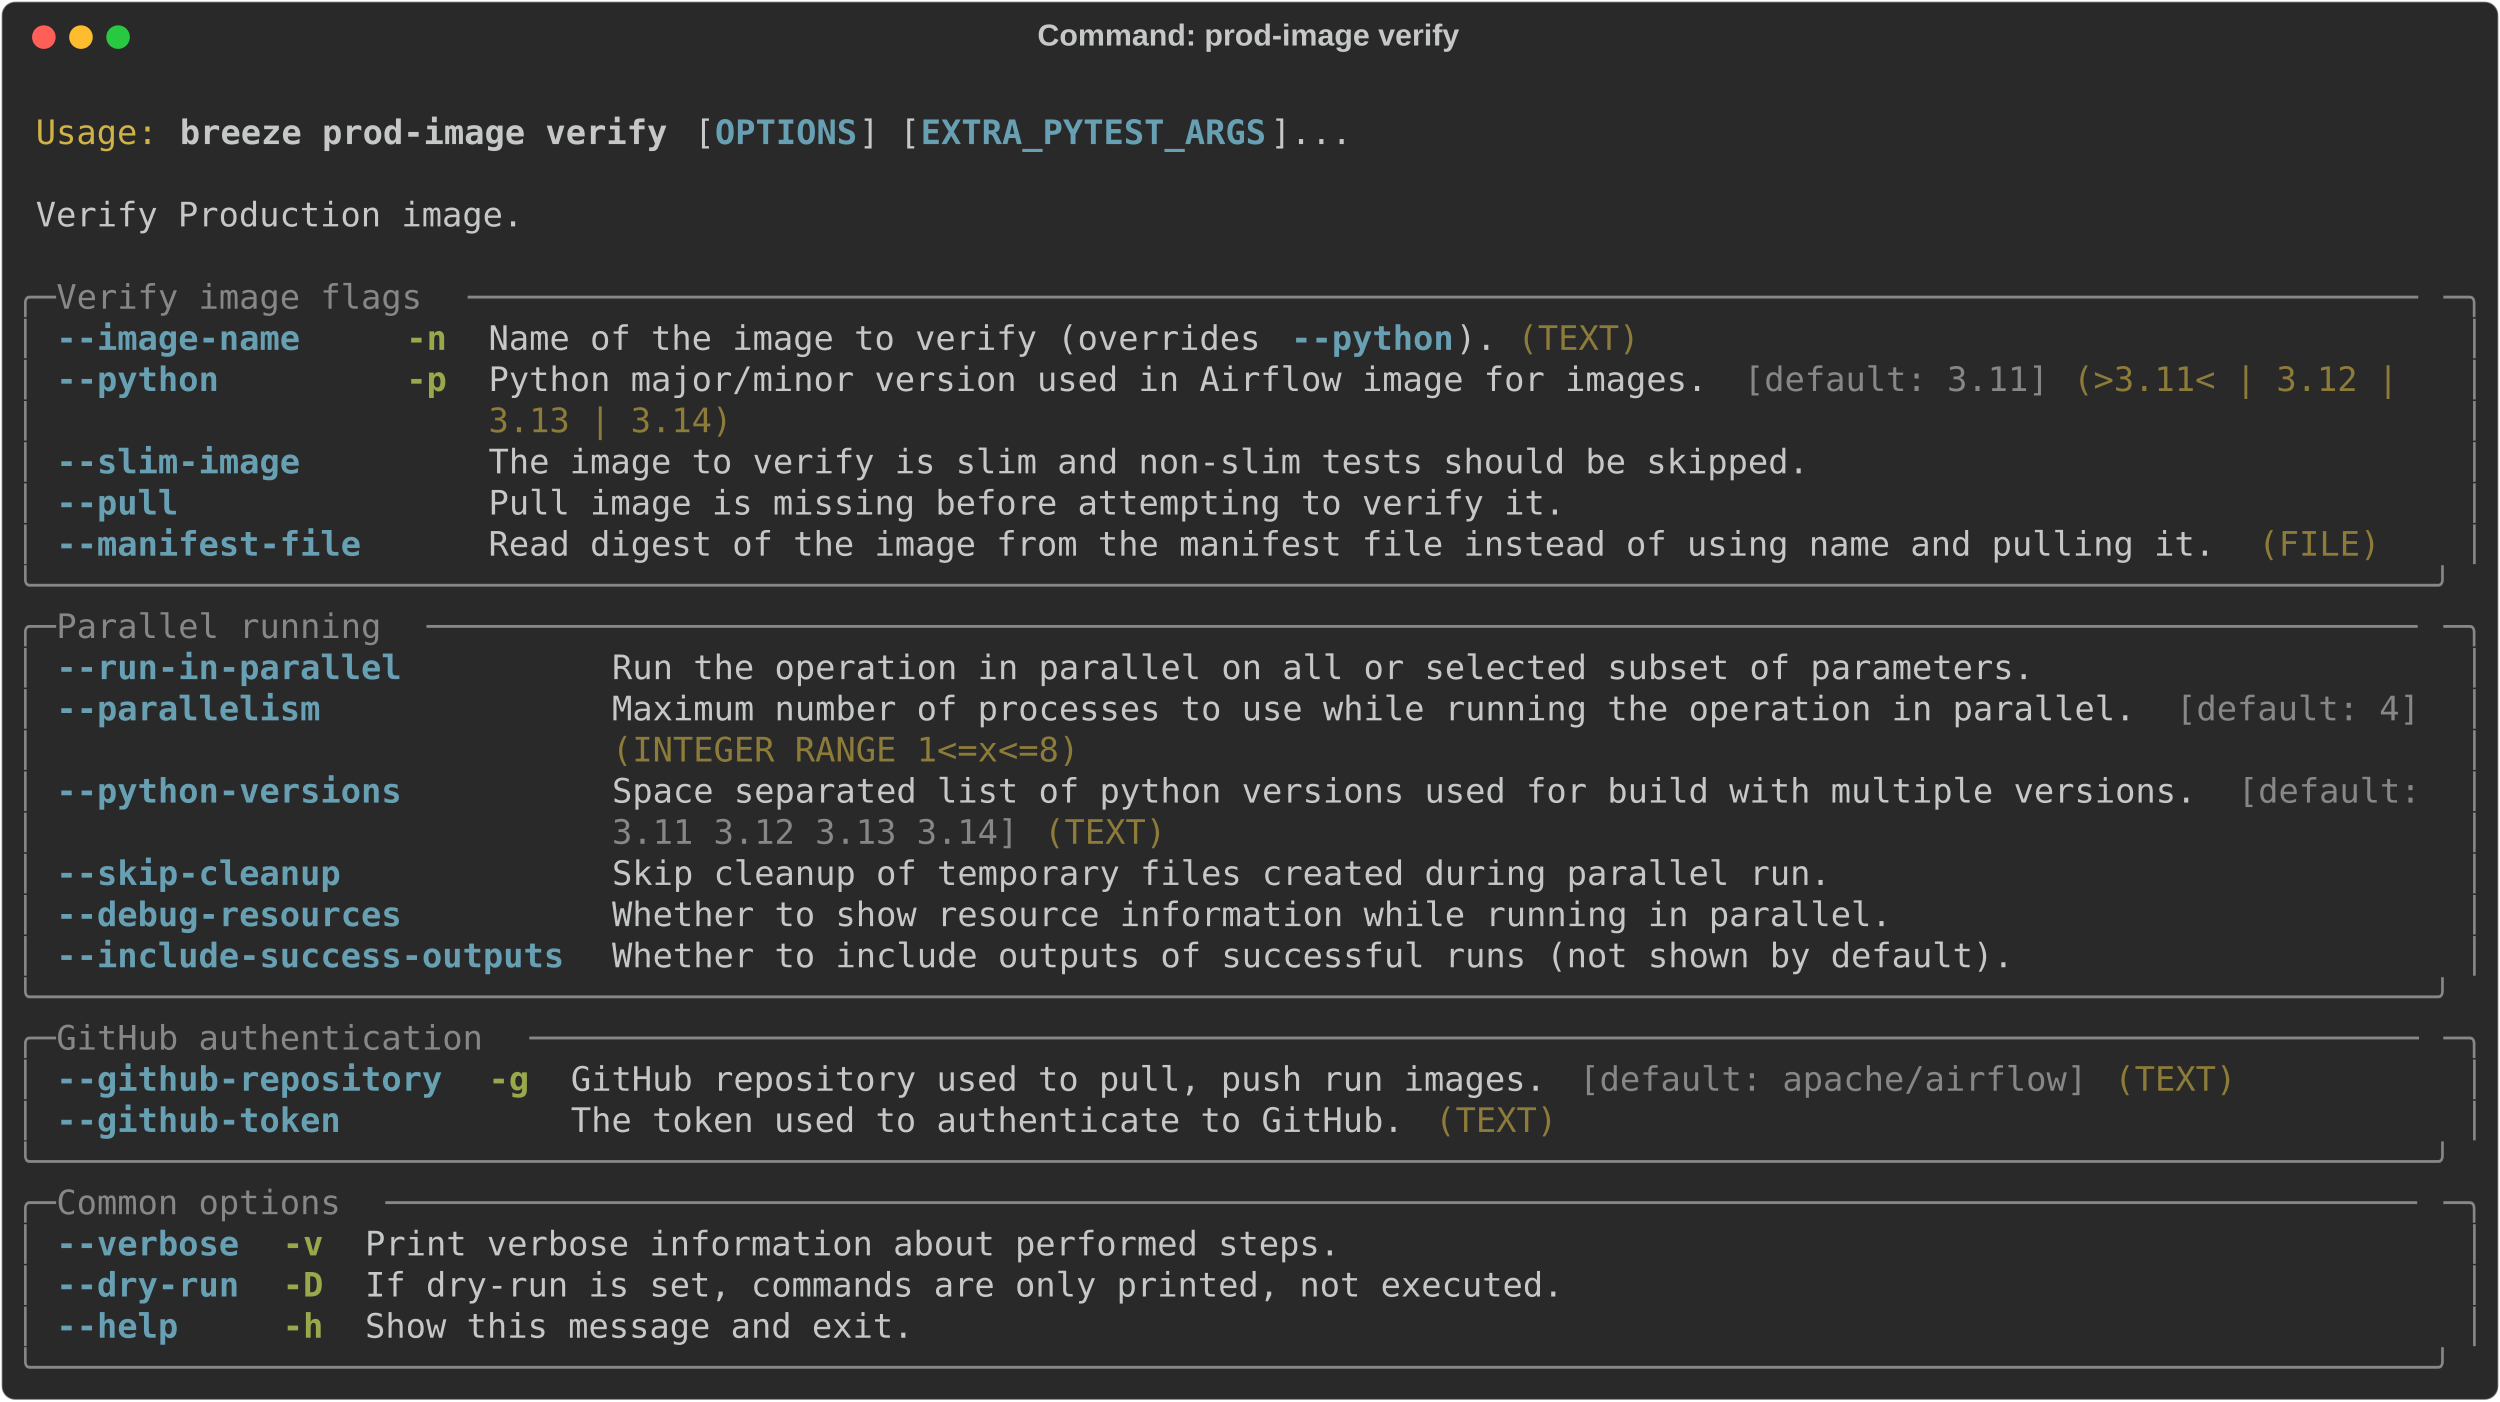
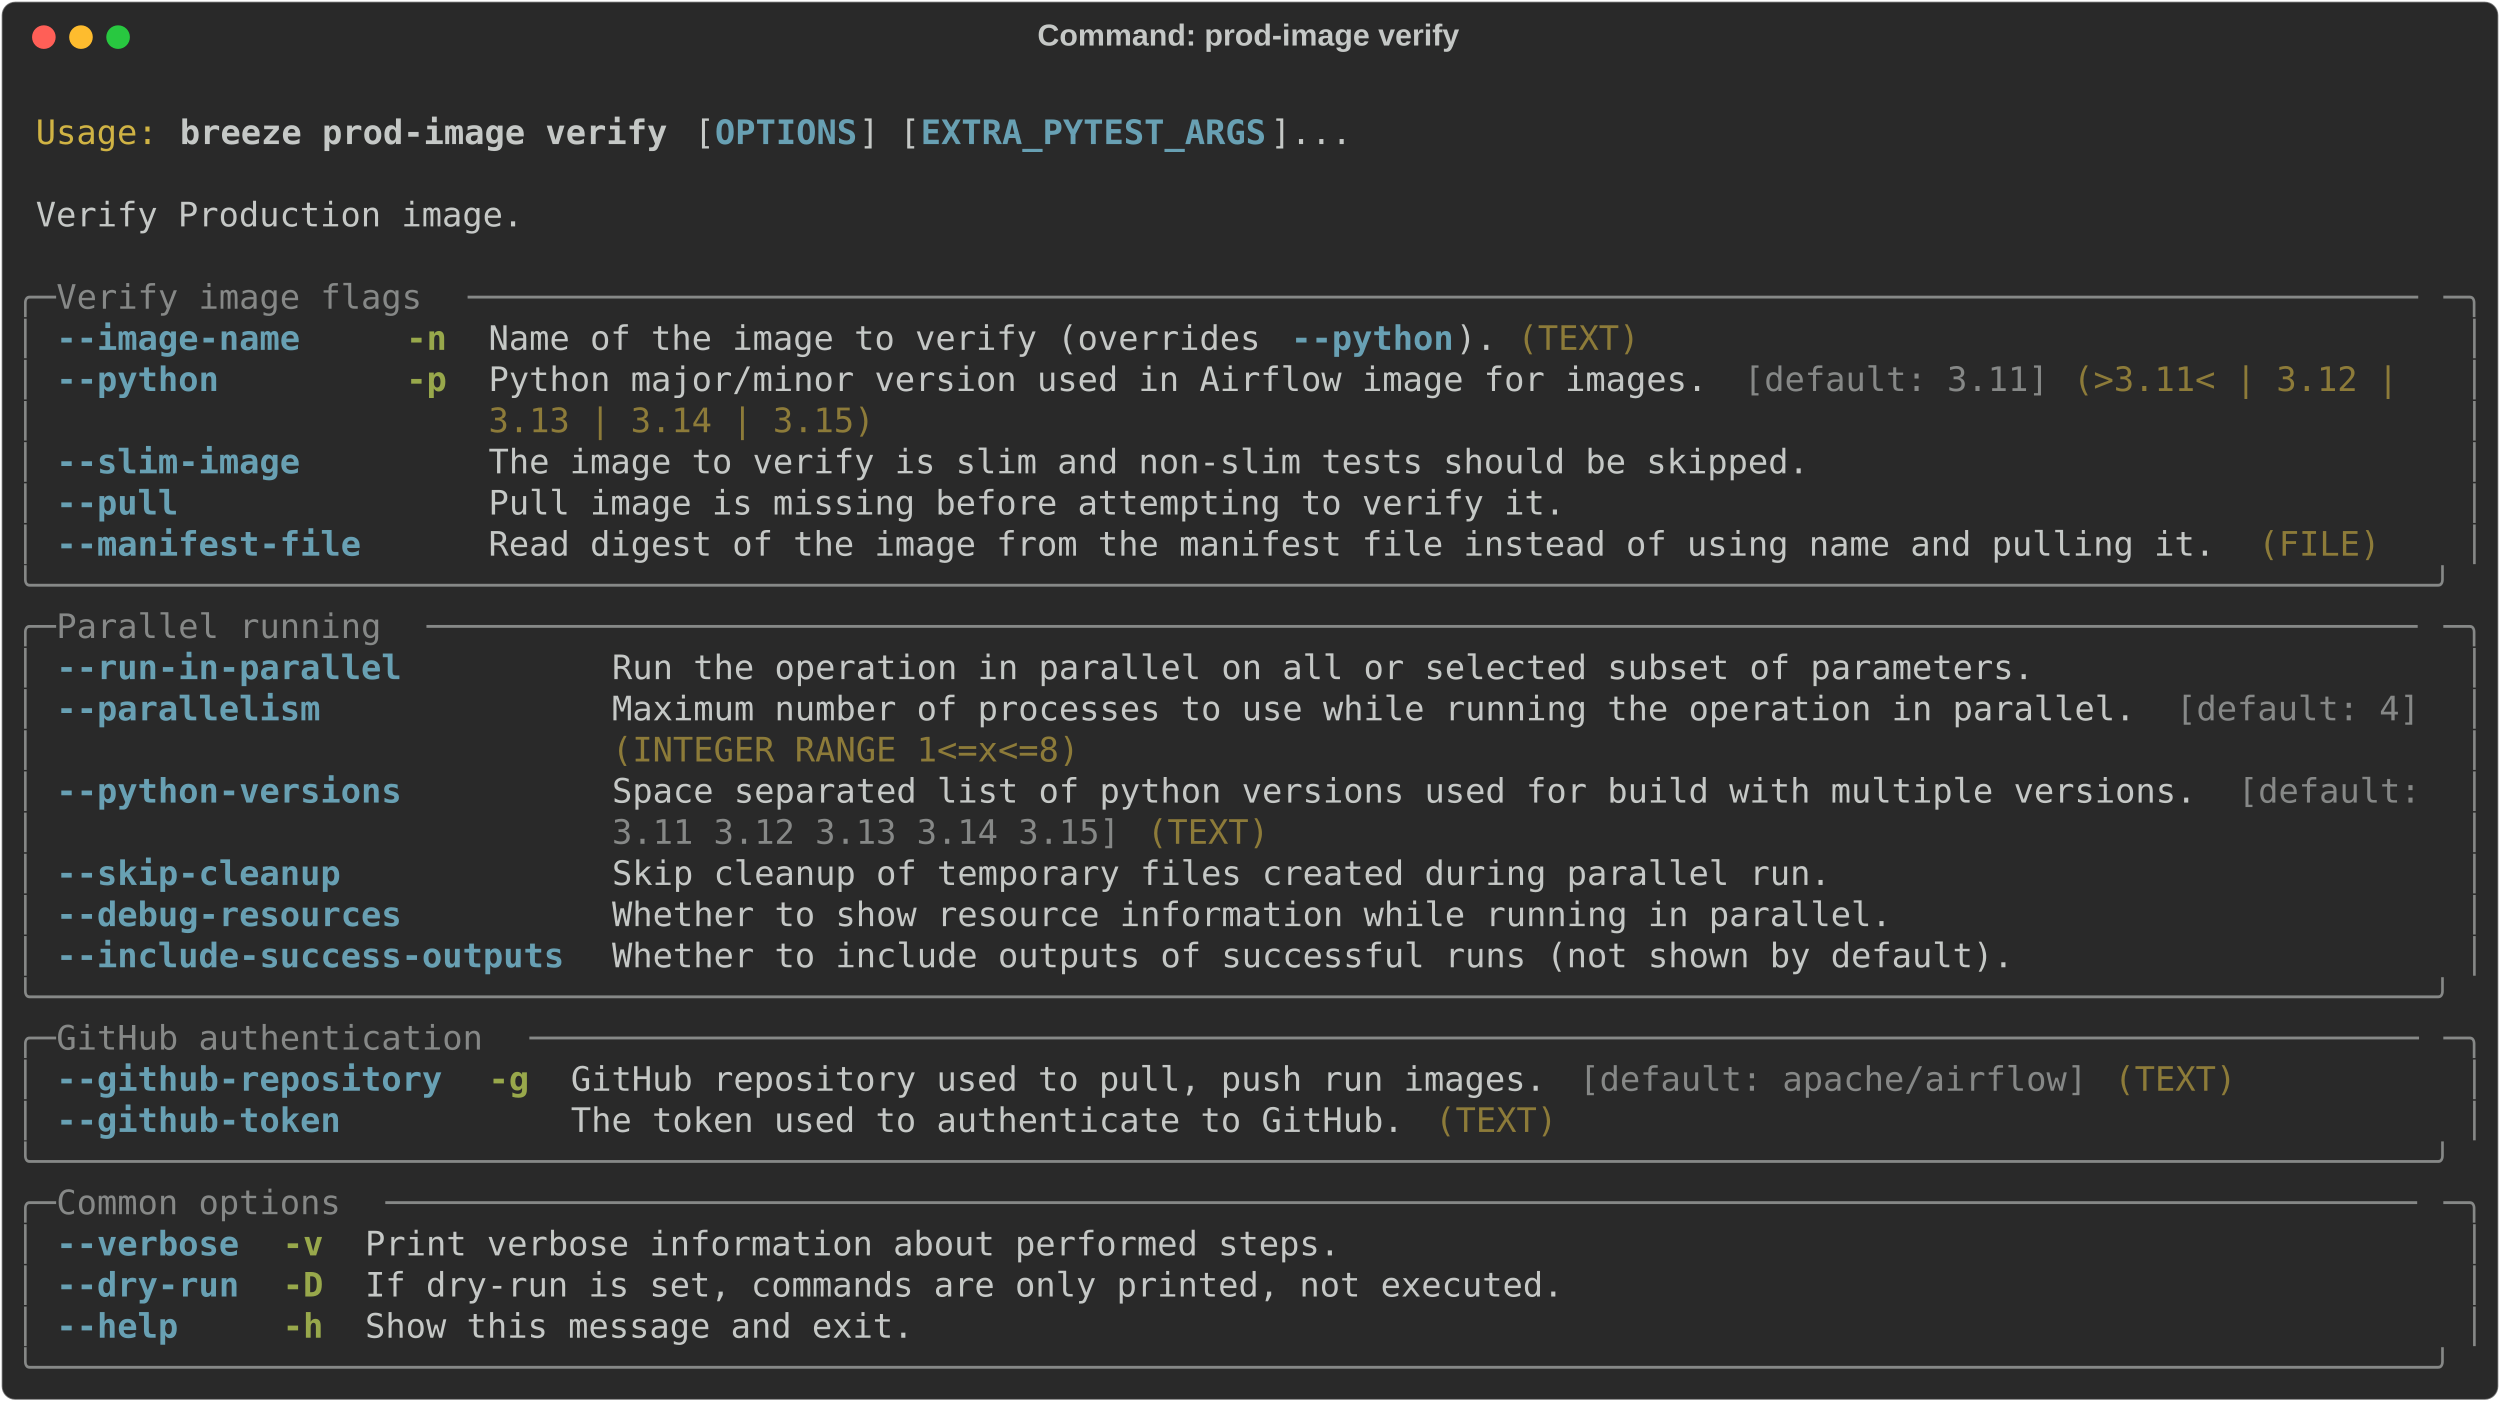
<svg xmlns="http://www.w3.org/2000/svg" class="rich-terminal" viewBox="0 0 1482 830.8">
  <style>

    @font-face {
        font-family: "Fira Code";
        src: local("FiraCode-Regular"),
                url("https://cdnjs.cloudflare.com/ajax/libs/firacode/6.2.0/woff2/FiraCode-Regular.woff2") format("woff2"),
                url("https://cdnjs.cloudflare.com/ajax/libs/firacode/6.2.0/woff/FiraCode-Regular.woff") format("woff");
        font-style: normal;
        font-weight: 400;
    }
    @font-face {
        font-family: "Fira Code";
        src: local("FiraCode-Bold"),
                url("https://cdnjs.cloudflare.com/ajax/libs/firacode/6.2.0/woff2/FiraCode-Bold.woff2") format("woff2"),
                url("https://cdnjs.cloudflare.com/ajax/libs/firacode/6.2.0/woff/FiraCode-Bold.woff") format("woff");
        font-style: bold;
        font-weight: 700;
    }

    .breeze-prod-image-verify-matrix {
        font-family: Fira Code, monospace;
        font-size: 20px;
        line-height: 24.4px;
        font-variant-east-asian: full-width;
    }

    .breeze-prod-image-verify-title {
        font-size: 18px;
        font-weight: bold;
        font-family: arial;
    }

    .breeze-prod-image-verify-r1 { fill: #c5c8c6 }
.breeze-prod-image-verify-r2 { fill: #d0b344 }
.breeze-prod-image-verify-r3 { fill: #c5c8c6;font-weight: bold }
.breeze-prod-image-verify-r4 { fill: #68a0b3;font-weight: bold }
.breeze-prod-image-verify-r5 { fill: #868887 }
.breeze-prod-image-verify-r6 { fill: #98a84b;font-weight: bold }
.breeze-prod-image-verify-r7 { fill: #8d7b39 }
    </style>
  <defs>
    <clipPath id="breeze-prod-image-verify-clip-terminal">
      <rect x="0" y="0" width="1463.0" height="779.8" />
    </clipPath>
    <clipPath id="breeze-prod-image-verify-line-0">
      <rect x="0" y="1.5" width="1464" height="24.65" />
    </clipPath>
    <clipPath id="breeze-prod-image-verify-line-1">
      <rect x="0" y="25.9" width="1464" height="24.65" />
    </clipPath>
    <clipPath id="breeze-prod-image-verify-line-2">
      <rect x="0" y="50.3" width="1464" height="24.65" />
    </clipPath>
    <clipPath id="breeze-prod-image-verify-line-3">
      <rect x="0" y="74.7" width="1464" height="24.65" />
    </clipPath>
    <clipPath id="breeze-prod-image-verify-line-4">
      <rect x="0" y="99.1" width="1464" height="24.65" />
    </clipPath>
    <clipPath id="breeze-prod-image-verify-line-5">
      <rect x="0" y="123.5" width="1464" height="24.65" />
    </clipPath>
    <clipPath id="breeze-prod-image-verify-line-6">
      <rect x="0" y="147.9" width="1464" height="24.65" />
    </clipPath>
    <clipPath id="breeze-prod-image-verify-line-7">
      <rect x="0" y="172.3" width="1464" height="24.65" />
    </clipPath>
    <clipPath id="breeze-prod-image-verify-line-8">
      <rect x="0" y="196.7" width="1464" height="24.65" />
    </clipPath>
    <clipPath id="breeze-prod-image-verify-line-9">
      <rect x="0" y="221.1" width="1464" height="24.65" />
    </clipPath>
    <clipPath id="breeze-prod-image-verify-line-10">
      <rect x="0" y="245.5" width="1464" height="24.65" />
    </clipPath>
    <clipPath id="breeze-prod-image-verify-line-11">
      <rect x="0" y="269.9" width="1464" height="24.65" />
    </clipPath>
    <clipPath id="breeze-prod-image-verify-line-12">
      <rect x="0" y="294.3" width="1464" height="24.65" />
    </clipPath>
    <clipPath id="breeze-prod-image-verify-line-13">
      <rect x="0" y="318.7" width="1464" height="24.65" />
    </clipPath>
    <clipPath id="breeze-prod-image-verify-line-14">
      <rect x="0" y="343.1" width="1464" height="24.65" />
    </clipPath>
    <clipPath id="breeze-prod-image-verify-line-15">
      <rect x="0" y="367.5" width="1464" height="24.65" />
    </clipPath>
    <clipPath id="breeze-prod-image-verify-line-16">
      <rect x="0" y="391.9" width="1464" height="24.65" />
    </clipPath>
    <clipPath id="breeze-prod-image-verify-line-17">
      <rect x="0" y="416.3" width="1464" height="24.65" />
    </clipPath>
    <clipPath id="breeze-prod-image-verify-line-18">
      <rect x="0" y="440.7" width="1464" height="24.65" />
    </clipPath>
    <clipPath id="breeze-prod-image-verify-line-19">
      <rect x="0" y="465.1" width="1464" height="24.65" />
    </clipPath>
    <clipPath id="breeze-prod-image-verify-line-20">
      <rect x="0" y="489.5" width="1464" height="24.65" />
    </clipPath>
    <clipPath id="breeze-prod-image-verify-line-21">
      <rect x="0" y="513.9" width="1464" height="24.65" />
    </clipPath>
    <clipPath id="breeze-prod-image-verify-line-22">
      <rect x="0" y="538.3" width="1464" height="24.65" />
    </clipPath>
    <clipPath id="breeze-prod-image-verify-line-23">
      <rect x="0" y="562.7" width="1464" height="24.65" />
    </clipPath>
    <clipPath id="breeze-prod-image-verify-line-24">
      <rect x="0" y="587.1" width="1464" height="24.65" />
    </clipPath>
    <clipPath id="breeze-prod-image-verify-line-25">
      <rect x="0" y="611.5" width="1464" height="24.65" />
    </clipPath>
    <clipPath id="breeze-prod-image-verify-line-26">
      <rect x="0" y="635.9" width="1464" height="24.65" />
    </clipPath>
    <clipPath id="breeze-prod-image-verify-line-27">
      <rect x="0" y="660.3" width="1464" height="24.65" />
    </clipPath>
    <clipPath id="breeze-prod-image-verify-line-28">
      <rect x="0" y="684.7" width="1464" height="24.65" />
    </clipPath>
    <clipPath id="breeze-prod-image-verify-line-29">
      <rect x="0" y="709.1" width="1464" height="24.65" />
    </clipPath>
    <clipPath id="breeze-prod-image-verify-line-30">
      <rect x="0" y="733.5" width="1464" height="24.65" />
    </clipPath>
  </defs>
  <rect fill="#292929" stroke="rgba(255,255,255,0.35)" stroke-width="1" x="1" y="1" width="1480" height="828.8" rx="8" />
  <text class="breeze-prod-image-verify-title" fill="#c5c8c6" text-anchor="middle" x="740" y="27">Command: prod-image verify</text>
  <g transform="translate(26,22)">
    <circle cx="0" cy="0" r="7" fill="#ff5f57" />
    <circle cx="22" cy="0" r="7" fill="#febc2e" />
    <circle cx="44" cy="0" r="7" fill="#28c840" />
  </g>
  <g transform="translate(9, 41)" clip-path="url(#breeze-prod-image-verify-clip-terminal)">
    <g class="breeze-prod-image-verify-matrix">
      <text class="breeze-prod-image-verify-r1" x="1464" y="20" textLength="12.2" clip-path="url(#breeze-prod-image-verify-line-0)">
</text>
      <text class="breeze-prod-image-verify-r2" x="12.2" y="44.4" textLength="73.2" clip-path="url(#breeze-prod-image-verify-line-1)">Usage:</text>
      <text class="breeze-prod-image-verify-r3" x="97.6" y="44.4" textLength="292.8" clip-path="url(#breeze-prod-image-verify-line-1)">breeze prod-image verify</text>
      <text class="breeze-prod-image-verify-r1" x="402.6" y="44.4" textLength="12.2" clip-path="url(#breeze-prod-image-verify-line-1)">[</text>
      <text class="breeze-prod-image-verify-r4" x="414.8" y="44.4" textLength="85.4" clip-path="url(#breeze-prod-image-verify-line-1)">OPTIONS</text>
      <text class="breeze-prod-image-verify-r1" x="500.2" y="44.4" textLength="36.6" clip-path="url(#breeze-prod-image-verify-line-1)">] [</text>
      <text class="breeze-prod-image-verify-r4" x="536.8" y="44.4" textLength="207.4" clip-path="url(#breeze-prod-image-verify-line-1)">EXTRA_PYTEST_ARGS</text>
      <text class="breeze-prod-image-verify-r1" x="744.2" y="44.4" textLength="48.8" clip-path="url(#breeze-prod-image-verify-line-1)">]...</text>
      <text class="breeze-prod-image-verify-r1" x="1464" y="44.4" textLength="12.2" clip-path="url(#breeze-prod-image-verify-line-1)">
</text>
      <text class="breeze-prod-image-verify-r1" x="1464" y="68.8" textLength="12.2" clip-path="url(#breeze-prod-image-verify-line-2)">
</text>
      <text class="breeze-prod-image-verify-r1" x="12.2" y="93.2" textLength="292.8" clip-path="url(#breeze-prod-image-verify-line-3)">Verify Production image.</text>
      <text class="breeze-prod-image-verify-r1" x="1464" y="93.2" textLength="12.2" clip-path="url(#breeze-prod-image-verify-line-3)">
</text>
      <text class="breeze-prod-image-verify-r1" x="1464" y="117.6" textLength="12.2" clip-path="url(#breeze-prod-image-verify-line-4)">
</text>
      <text class="breeze-prod-image-verify-r5" x="0" y="142" textLength="24.4" clip-path="url(#breeze-prod-image-verify-line-5)">╭─</text>
      <text class="breeze-prod-image-verify-r5" x="24.4" y="142" textLength="244" clip-path="url(#breeze-prod-image-verify-line-5)"> Verify image flags </text>
      <text class="breeze-prod-image-verify-r5" x="268.4" y="142" textLength="1171.2" clip-path="url(#breeze-prod-image-verify-line-5)">────────────────────────────────────────────────────────────────────────────────────────────────</text>
      <text class="breeze-prod-image-verify-r5" x="1439.6" y="142" textLength="24.4" clip-path="url(#breeze-prod-image-verify-line-5)">─╮</text>
      <text class="breeze-prod-image-verify-r1" x="1464" y="142" textLength="12.2" clip-path="url(#breeze-prod-image-verify-line-5)">
</text>
      <text class="breeze-prod-image-verify-r5" x="0" y="166.4" textLength="12.2" clip-path="url(#breeze-prod-image-verify-line-6)">│</text>
      <text class="breeze-prod-image-verify-r4" x="24.4" y="166.4" textLength="183" clip-path="url(#breeze-prod-image-verify-line-6)">--image-name   </text>
      <text class="breeze-prod-image-verify-r6" x="231.8" y="166.4" textLength="24.4" clip-path="url(#breeze-prod-image-verify-line-6)">-n</text>
      <text class="breeze-prod-image-verify-r1" x="280.6" y="166.4" textLength="475.8" clip-path="url(#breeze-prod-image-verify-line-6)">Name of the image to verify (overrides </text>
      <text class="breeze-prod-image-verify-r4" x="756.4" y="166.4" textLength="97.6" clip-path="url(#breeze-prod-image-verify-line-6)">--python</text>
      <text class="breeze-prod-image-verify-r1" x="854" y="166.4" textLength="36.6" clip-path="url(#breeze-prod-image-verify-line-6)">). </text>
      <text class="breeze-prod-image-verify-r7" x="890.6" y="166.4" textLength="73.2" clip-path="url(#breeze-prod-image-verify-line-6)">(TEXT)</text>
      <text class="breeze-prod-image-verify-r5" x="1451.8" y="166.4" textLength="12.2" clip-path="url(#breeze-prod-image-verify-line-6)">│</text>
      <text class="breeze-prod-image-verify-r1" x="1464" y="166.4" textLength="12.2" clip-path="url(#breeze-prod-image-verify-line-6)">
</text>
      <text class="breeze-prod-image-verify-r5" x="0" y="190.8" textLength="12.2" clip-path="url(#breeze-prod-image-verify-line-7)">│</text>
      <text class="breeze-prod-image-verify-r4" x="24.4" y="190.8" textLength="183" clip-path="url(#breeze-prod-image-verify-line-7)">--python       </text>
      <text class="breeze-prod-image-verify-r6" x="231.8" y="190.8" textLength="24.4" clip-path="url(#breeze-prod-image-verify-line-7)">-p</text>
      <text class="breeze-prod-image-verify-r1" x="280.6" y="190.8" textLength="744.2" clip-path="url(#breeze-prod-image-verify-line-7)">Python major/minor version used in Airflow image for images. </text>
      <text class="breeze-prod-image-verify-r5" x="1024.8" y="190.8" textLength="183" clip-path="url(#breeze-prod-image-verify-line-7)">[default: 3.11]</text>
      <text class="breeze-prod-image-verify-r7" x="1220" y="190.8" textLength="207.4" clip-path="url(#breeze-prod-image-verify-line-7)">(&gt;3.11&lt; | 3.12 | </text>
      <text class="breeze-prod-image-verify-r5" x="1451.8" y="190.8" textLength="12.2" clip-path="url(#breeze-prod-image-verify-line-7)">│</text>
      <text class="breeze-prod-image-verify-r1" x="1464" y="190.8" textLength="12.2" clip-path="url(#breeze-prod-image-verify-line-7)">
</text>
      <text class="breeze-prod-image-verify-r5" x="0" y="215.2" textLength="12.2" clip-path="url(#breeze-prod-image-verify-line-8)">│</text>
-       <text class="breeze-prod-image-verify-r7" x="280.6" y="215.2" textLength="146.4" clip-path="url(#breeze-prod-image-verify-line-8)">3.13 | 3.14)</text>
+       <text class="breeze-prod-image-verify-r7" x="280.6" y="215.2" textLength="231.8" clip-path="url(#breeze-prod-image-verify-line-8)">3.13 | 3.14 | 3.15)</text>
      <text class="breeze-prod-image-verify-r5" x="1451.8" y="215.2" textLength="12.2" clip-path="url(#breeze-prod-image-verify-line-8)">│</text>
      <text class="breeze-prod-image-verify-r1" x="1464" y="215.2" textLength="12.2" clip-path="url(#breeze-prod-image-verify-line-8)">
</text>
      <text class="breeze-prod-image-verify-r5" x="0" y="239.6" textLength="12.2" clip-path="url(#breeze-prod-image-verify-line-9)">│</text>
      <text class="breeze-prod-image-verify-r4" x="24.4" y="239.6" textLength="183" clip-path="url(#breeze-prod-image-verify-line-9)">--slim-image   </text>
      <text class="breeze-prod-image-verify-r1" x="280.6" y="239.6" textLength="793" clip-path="url(#breeze-prod-image-verify-line-9)">The image to verify is slim and non-slim tests should be skipped.</text>
      <text class="breeze-prod-image-verify-r5" x="1451.8" y="239.6" textLength="12.2" clip-path="url(#breeze-prod-image-verify-line-9)">│</text>
      <text class="breeze-prod-image-verify-r1" x="1464" y="239.6" textLength="12.2" clip-path="url(#breeze-prod-image-verify-line-9)">
</text>
      <text class="breeze-prod-image-verify-r5" x="0" y="264" textLength="12.2" clip-path="url(#breeze-prod-image-verify-line-10)">│</text>
      <text class="breeze-prod-image-verify-r4" x="24.4" y="264" textLength="183" clip-path="url(#breeze-prod-image-verify-line-10)">--pull         </text>
      <text class="breeze-prod-image-verify-r1" x="280.6" y="264" textLength="646.6" clip-path="url(#breeze-prod-image-verify-line-10)">Pull image is missing before attempting to verify it.</text>
      <text class="breeze-prod-image-verify-r5" x="1451.8" y="264" textLength="12.2" clip-path="url(#breeze-prod-image-verify-line-10)">│</text>
      <text class="breeze-prod-image-verify-r1" x="1464" y="264" textLength="12.2" clip-path="url(#breeze-prod-image-verify-line-10)">
</text>
      <text class="breeze-prod-image-verify-r5" x="0" y="288.4" textLength="12.2" clip-path="url(#breeze-prod-image-verify-line-11)">│</text>
      <text class="breeze-prod-image-verify-r4" x="24.4" y="288.4" textLength="183" clip-path="url(#breeze-prod-image-verify-line-11)">--manifest-file</text>
      <text class="breeze-prod-image-verify-r1" x="280.6" y="288.4" textLength="1049.2" clip-path="url(#breeze-prod-image-verify-line-11)">Read digest of the image from the manifest file instead of using name and pulling it. </text>
      <text class="breeze-prod-image-verify-r7" x="1329.8" y="288.4" textLength="73.2" clip-path="url(#breeze-prod-image-verify-line-11)">(FILE)</text>
      <text class="breeze-prod-image-verify-r5" x="1451.8" y="288.4" textLength="12.2" clip-path="url(#breeze-prod-image-verify-line-11)">│</text>
      <text class="breeze-prod-image-verify-r1" x="1464" y="288.4" textLength="12.2" clip-path="url(#breeze-prod-image-verify-line-11)">
</text>
      <text class="breeze-prod-image-verify-r5" x="0" y="312.8" textLength="1464" clip-path="url(#breeze-prod-image-verify-line-12)">╰──────────────────────────────────────────────────────────────────────────────────────────────────────────────────────╯</text>
      <text class="breeze-prod-image-verify-r1" x="1464" y="312.8" textLength="12.2" clip-path="url(#breeze-prod-image-verify-line-12)">
</text>
      <text class="breeze-prod-image-verify-r5" x="0" y="337.2" textLength="24.4" clip-path="url(#breeze-prod-image-verify-line-13)">╭─</text>
      <text class="breeze-prod-image-verify-r5" x="24.4" y="337.2" textLength="219.6" clip-path="url(#breeze-prod-image-verify-line-13)"> Parallel running </text>
      <text class="breeze-prod-image-verify-r5" x="244" y="337.2" textLength="1195.6" clip-path="url(#breeze-prod-image-verify-line-13)">──────────────────────────────────────────────────────────────────────────────────────────────────</text>
      <text class="breeze-prod-image-verify-r5" x="1439.6" y="337.2" textLength="24.4" clip-path="url(#breeze-prod-image-verify-line-13)">─╮</text>
      <text class="breeze-prod-image-verify-r1" x="1464" y="337.2" textLength="12.2" clip-path="url(#breeze-prod-image-verify-line-13)">
</text>
      <text class="breeze-prod-image-verify-r5" x="0" y="361.6" textLength="12.2" clip-path="url(#breeze-prod-image-verify-line-14)">│</text>
      <text class="breeze-prod-image-verify-r4" x="24.4" y="361.6" textLength="305" clip-path="url(#breeze-prod-image-verify-line-14)">--run-in-parallel        </text>
      <text class="breeze-prod-image-verify-r1" x="353.8" y="361.6" textLength="854" clip-path="url(#breeze-prod-image-verify-line-14)">Run the operation in parallel on all or selected subset of parameters.</text>
      <text class="breeze-prod-image-verify-r5" x="1451.8" y="361.6" textLength="12.2" clip-path="url(#breeze-prod-image-verify-line-14)">│</text>
      <text class="breeze-prod-image-verify-r1" x="1464" y="361.6" textLength="12.2" clip-path="url(#breeze-prod-image-verify-line-14)">
</text>
      <text class="breeze-prod-image-verify-r5" x="0" y="386" textLength="12.2" clip-path="url(#breeze-prod-image-verify-line-15)">│</text>
      <text class="breeze-prod-image-verify-r4" x="24.4" y="386" textLength="305" clip-path="url(#breeze-prod-image-verify-line-15)">--parallelism            </text>
      <text class="breeze-prod-image-verify-r1" x="353.8" y="386" textLength="927.2" clip-path="url(#breeze-prod-image-verify-line-15)">Maximum number of processes to use while running the operation in parallel. </text>
      <text class="breeze-prod-image-verify-r5" x="1281" y="386" textLength="146.4" clip-path="url(#breeze-prod-image-verify-line-15)">[default: 4]</text>
      <text class="breeze-prod-image-verify-r5" x="1451.8" y="386" textLength="12.2" clip-path="url(#breeze-prod-image-verify-line-15)">│</text>
      <text class="breeze-prod-image-verify-r1" x="1464" y="386" textLength="12.2" clip-path="url(#breeze-prod-image-verify-line-15)">
</text>
      <text class="breeze-prod-image-verify-r5" x="0" y="410.4" textLength="12.2" clip-path="url(#breeze-prod-image-verify-line-16)">│</text>
      <text class="breeze-prod-image-verify-r7" x="353.8" y="410.4" textLength="280.6" clip-path="url(#breeze-prod-image-verify-line-16)">(INTEGER RANGE 1&lt;=x&lt;=8)</text>
      <text class="breeze-prod-image-verify-r5" x="1451.8" y="410.4" textLength="12.2" clip-path="url(#breeze-prod-image-verify-line-16)">│</text>
      <text class="breeze-prod-image-verify-r1" x="1464" y="410.4" textLength="12.2" clip-path="url(#breeze-prod-image-verify-line-16)">
</text>
      <text class="breeze-prod-image-verify-r5" x="0" y="434.8" textLength="12.2" clip-path="url(#breeze-prod-image-verify-line-17)">│</text>
      <text class="breeze-prod-image-verify-r4" x="24.4" y="434.8" textLength="305" clip-path="url(#breeze-prod-image-verify-line-17)">--python-versions        </text>
      <text class="breeze-prod-image-verify-r1" x="353.8" y="434.8" textLength="963.8" clip-path="url(#breeze-prod-image-verify-line-17)">Space separated list of python versions used for build with multiple versions. </text>
      <text class="breeze-prod-image-verify-r5" x="1317.6" y="434.8" textLength="122" clip-path="url(#breeze-prod-image-verify-line-17)">[default: </text>
      <text class="breeze-prod-image-verify-r5" x="1451.8" y="434.8" textLength="12.2" clip-path="url(#breeze-prod-image-verify-line-17)">│</text>
      <text class="breeze-prod-image-verify-r1" x="1464" y="434.8" textLength="12.2" clip-path="url(#breeze-prod-image-verify-line-17)">
</text>
      <text class="breeze-prod-image-verify-r5" x="0" y="459.2" textLength="12.2" clip-path="url(#breeze-prod-image-verify-line-18)">│</text>
-       <text class="breeze-prod-image-verify-r5" x="353.8" y="459.2" textLength="244" clip-path="url(#breeze-prod-image-verify-line-18)">3.11 3.12 3.13 3.14]</text>
-       <text class="breeze-prod-image-verify-r7" x="610" y="459.2" textLength="73.2" clip-path="url(#breeze-prod-image-verify-line-18)">(TEXT)</text>
+       <text class="breeze-prod-image-verify-r5" x="353.8" y="459.2" textLength="305" clip-path="url(#breeze-prod-image-verify-line-18)">3.11 3.12 3.13 3.14 3.15]</text>
+       <text class="breeze-prod-image-verify-r7" x="671" y="459.2" textLength="73.2" clip-path="url(#breeze-prod-image-verify-line-18)">(TEXT)</text>
      <text class="breeze-prod-image-verify-r5" x="1451.8" y="459.2" textLength="12.2" clip-path="url(#breeze-prod-image-verify-line-18)">│</text>
      <text class="breeze-prod-image-verify-r1" x="1464" y="459.2" textLength="12.2" clip-path="url(#breeze-prod-image-verify-line-18)">
</text>
      <text class="breeze-prod-image-verify-r5" x="0" y="483.6" textLength="12.2" clip-path="url(#breeze-prod-image-verify-line-19)">│</text>
      <text class="breeze-prod-image-verify-r4" x="24.4" y="483.6" textLength="305" clip-path="url(#breeze-prod-image-verify-line-19)">--skip-cleanup           </text>
      <text class="breeze-prod-image-verify-r1" x="353.8" y="483.6" textLength="732" clip-path="url(#breeze-prod-image-verify-line-19)">Skip cleanup of temporary files created during parallel run.</text>
      <text class="breeze-prod-image-verify-r5" x="1451.8" y="483.6" textLength="12.2" clip-path="url(#breeze-prod-image-verify-line-19)">│</text>
      <text class="breeze-prod-image-verify-r1" x="1464" y="483.6" textLength="12.2" clip-path="url(#breeze-prod-image-verify-line-19)">
</text>
      <text class="breeze-prod-image-verify-r5" x="0" y="508" textLength="12.2" clip-path="url(#breeze-prod-image-verify-line-20)">│</text>
      <text class="breeze-prod-image-verify-r4" x="24.4" y="508" textLength="305" clip-path="url(#breeze-prod-image-verify-line-20)">--debug-resources        </text>
      <text class="breeze-prod-image-verify-r1" x="353.8" y="508" textLength="768.6" clip-path="url(#breeze-prod-image-verify-line-20)">Whether to show resource information while running in parallel.</text>
      <text class="breeze-prod-image-verify-r5" x="1451.8" y="508" textLength="12.2" clip-path="url(#breeze-prod-image-verify-line-20)">│</text>
      <text class="breeze-prod-image-verify-r1" x="1464" y="508" textLength="12.2" clip-path="url(#breeze-prod-image-verify-line-20)">
</text>
      <text class="breeze-prod-image-verify-r5" x="0" y="532.4" textLength="12.2" clip-path="url(#breeze-prod-image-verify-line-21)">│</text>
      <text class="breeze-prod-image-verify-r4" x="24.4" y="532.4" textLength="305" clip-path="url(#breeze-prod-image-verify-line-21)">--include-success-outputs</text>
      <text class="breeze-prod-image-verify-r1" x="353.8" y="532.4" textLength="841.8" clip-path="url(#breeze-prod-image-verify-line-21)">Whether to include outputs of successful runs (not shown by default).</text>
      <text class="breeze-prod-image-verify-r5" x="1451.8" y="532.4" textLength="12.2" clip-path="url(#breeze-prod-image-verify-line-21)">│</text>
      <text class="breeze-prod-image-verify-r1" x="1464" y="532.4" textLength="12.2" clip-path="url(#breeze-prod-image-verify-line-21)">
</text>
      <text class="breeze-prod-image-verify-r5" x="0" y="556.8" textLength="1464" clip-path="url(#breeze-prod-image-verify-line-22)">╰──────────────────────────────────────────────────────────────────────────────────────────────────────────────────────╯</text>
      <text class="breeze-prod-image-verify-r1" x="1464" y="556.8" textLength="12.2" clip-path="url(#breeze-prod-image-verify-line-22)">
</text>
      <text class="breeze-prod-image-verify-r5" x="0" y="581.2" textLength="24.4" clip-path="url(#breeze-prod-image-verify-line-23)">╭─</text>
      <text class="breeze-prod-image-verify-r5" x="24.4" y="581.2" textLength="280.6" clip-path="url(#breeze-prod-image-verify-line-23)"> GitHub authentication </text>
      <text class="breeze-prod-image-verify-r5" x="305" y="581.2" textLength="1134.6" clip-path="url(#breeze-prod-image-verify-line-23)">─────────────────────────────────────────────────────────────────────────────────────────────</text>
      <text class="breeze-prod-image-verify-r5" x="1439.6" y="581.2" textLength="24.4" clip-path="url(#breeze-prod-image-verify-line-23)">─╮</text>
      <text class="breeze-prod-image-verify-r1" x="1464" y="581.2" textLength="12.2" clip-path="url(#breeze-prod-image-verify-line-23)">
</text>
      <text class="breeze-prod-image-verify-r5" x="0" y="605.6" textLength="12.2" clip-path="url(#breeze-prod-image-verify-line-24)">│</text>
      <text class="breeze-prod-image-verify-r4" x="24.4" y="605.6" textLength="231.8" clip-path="url(#breeze-prod-image-verify-line-24)">--github-repository</text>
      <text class="breeze-prod-image-verify-r6" x="280.6" y="605.6" textLength="24.4" clip-path="url(#breeze-prod-image-verify-line-24)">-g</text>
      <text class="breeze-prod-image-verify-r1" x="329.4" y="605.6" textLength="597.8" clip-path="url(#breeze-prod-image-verify-line-24)">GitHub repository used to pull, push run images. </text>
      <text class="breeze-prod-image-verify-r5" x="927.2" y="605.6" textLength="305" clip-path="url(#breeze-prod-image-verify-line-24)">[default: apache/airflow]</text>
      <text class="breeze-prod-image-verify-r7" x="1244.4" y="605.6" textLength="73.2" clip-path="url(#breeze-prod-image-verify-line-24)">(TEXT)</text>
      <text class="breeze-prod-image-verify-r5" x="1451.8" y="605.6" textLength="12.2" clip-path="url(#breeze-prod-image-verify-line-24)">│</text>
      <text class="breeze-prod-image-verify-r1" x="1464" y="605.6" textLength="12.2" clip-path="url(#breeze-prod-image-verify-line-24)">
</text>
      <text class="breeze-prod-image-verify-r5" x="0" y="630" textLength="12.2" clip-path="url(#breeze-prod-image-verify-line-25)">│</text>
      <text class="breeze-prod-image-verify-r4" x="24.4" y="630" textLength="231.8" clip-path="url(#breeze-prod-image-verify-line-25)">--github-token     </text>
      <text class="breeze-prod-image-verify-r1" x="329.4" y="630" textLength="512.4" clip-path="url(#breeze-prod-image-verify-line-25)">The token used to authenticate to GitHub. </text>
      <text class="breeze-prod-image-verify-r7" x="841.8" y="630" textLength="73.2" clip-path="url(#breeze-prod-image-verify-line-25)">(TEXT)</text>
      <text class="breeze-prod-image-verify-r5" x="1451.8" y="630" textLength="12.2" clip-path="url(#breeze-prod-image-verify-line-25)">│</text>
      <text class="breeze-prod-image-verify-r1" x="1464" y="630" textLength="12.2" clip-path="url(#breeze-prod-image-verify-line-25)">
</text>
      <text class="breeze-prod-image-verify-r5" x="0" y="654.4" textLength="1464" clip-path="url(#breeze-prod-image-verify-line-26)">╰──────────────────────────────────────────────────────────────────────────────────────────────────────────────────────╯</text>
      <text class="breeze-prod-image-verify-r1" x="1464" y="654.4" textLength="12.2" clip-path="url(#breeze-prod-image-verify-line-26)">
</text>
      <text class="breeze-prod-image-verify-r5" x="0" y="678.8" textLength="24.4" clip-path="url(#breeze-prod-image-verify-line-27)">╭─</text>
      <text class="breeze-prod-image-verify-r5" x="24.4" y="678.8" textLength="195.2" clip-path="url(#breeze-prod-image-verify-line-27)"> Common options </text>
      <text class="breeze-prod-image-verify-r5" x="219.6" y="678.8" textLength="1220" clip-path="url(#breeze-prod-image-verify-line-27)">────────────────────────────────────────────────────────────────────────────────────────────────────</text>
      <text class="breeze-prod-image-verify-r5" x="1439.6" y="678.8" textLength="24.4" clip-path="url(#breeze-prod-image-verify-line-27)">─╮</text>
      <text class="breeze-prod-image-verify-r1" x="1464" y="678.8" textLength="12.2" clip-path="url(#breeze-prod-image-verify-line-27)">
</text>
      <text class="breeze-prod-image-verify-r5" x="0" y="703.2" textLength="12.2" clip-path="url(#breeze-prod-image-verify-line-28)">│</text>
      <text class="breeze-prod-image-verify-r4" x="24.4" y="703.2" textLength="109.8" clip-path="url(#breeze-prod-image-verify-line-28)">--verbose</text>
      <text class="breeze-prod-image-verify-r6" x="158.6" y="703.2" textLength="24.4" clip-path="url(#breeze-prod-image-verify-line-28)">-v</text>
      <text class="breeze-prod-image-verify-r1" x="207.4" y="703.2" textLength="585.6" clip-path="url(#breeze-prod-image-verify-line-28)">Print verbose information about performed steps.</text>
      <text class="breeze-prod-image-verify-r5" x="1451.8" y="703.2" textLength="12.2" clip-path="url(#breeze-prod-image-verify-line-28)">│</text>
      <text class="breeze-prod-image-verify-r1" x="1464" y="703.2" textLength="12.2" clip-path="url(#breeze-prod-image-verify-line-28)">
</text>
      <text class="breeze-prod-image-verify-r5" x="0" y="727.6" textLength="12.2" clip-path="url(#breeze-prod-image-verify-line-29)">│</text>
      <text class="breeze-prod-image-verify-r4" x="24.4" y="727.6" textLength="109.8" clip-path="url(#breeze-prod-image-verify-line-29)">--dry-run</text>
      <text class="breeze-prod-image-verify-r6" x="158.6" y="727.6" textLength="24.4" clip-path="url(#breeze-prod-image-verify-line-29)">-D</text>
      <text class="breeze-prod-image-verify-r1" x="207.4" y="727.6" textLength="719.8" clip-path="url(#breeze-prod-image-verify-line-29)">If dry-run is set, commands are only printed, not executed.</text>
      <text class="breeze-prod-image-verify-r5" x="1451.8" y="727.6" textLength="12.2" clip-path="url(#breeze-prod-image-verify-line-29)">│</text>
      <text class="breeze-prod-image-verify-r1" x="1464" y="727.6" textLength="12.2" clip-path="url(#breeze-prod-image-verify-line-29)">
</text>
      <text class="breeze-prod-image-verify-r5" x="0" y="752" textLength="12.2" clip-path="url(#breeze-prod-image-verify-line-30)">│</text>
      <text class="breeze-prod-image-verify-r4" x="24.4" y="752" textLength="109.8" clip-path="url(#breeze-prod-image-verify-line-30)">--help   </text>
      <text class="breeze-prod-image-verify-r6" x="158.6" y="752" textLength="24.4" clip-path="url(#breeze-prod-image-verify-line-30)">-h</text>
      <text class="breeze-prod-image-verify-r1" x="207.4" y="752" textLength="329.4" clip-path="url(#breeze-prod-image-verify-line-30)">Show this message and exit.</text>
      <text class="breeze-prod-image-verify-r5" x="1451.8" y="752" textLength="12.2" clip-path="url(#breeze-prod-image-verify-line-30)">│</text>
      <text class="breeze-prod-image-verify-r1" x="1464" y="752" textLength="12.2" clip-path="url(#breeze-prod-image-verify-line-30)">
</text>
      <text class="breeze-prod-image-verify-r5" x="0" y="776.4" textLength="1464" clip-path="url(#breeze-prod-image-verify-line-31)">╰──────────────────────────────────────────────────────────────────────────────────────────────────────────────────────╯</text>
      <text class="breeze-prod-image-verify-r1" x="1464" y="776.4" textLength="12.2" clip-path="url(#breeze-prod-image-verify-line-31)">
</text>
    </g>
  </g>
</svg>
